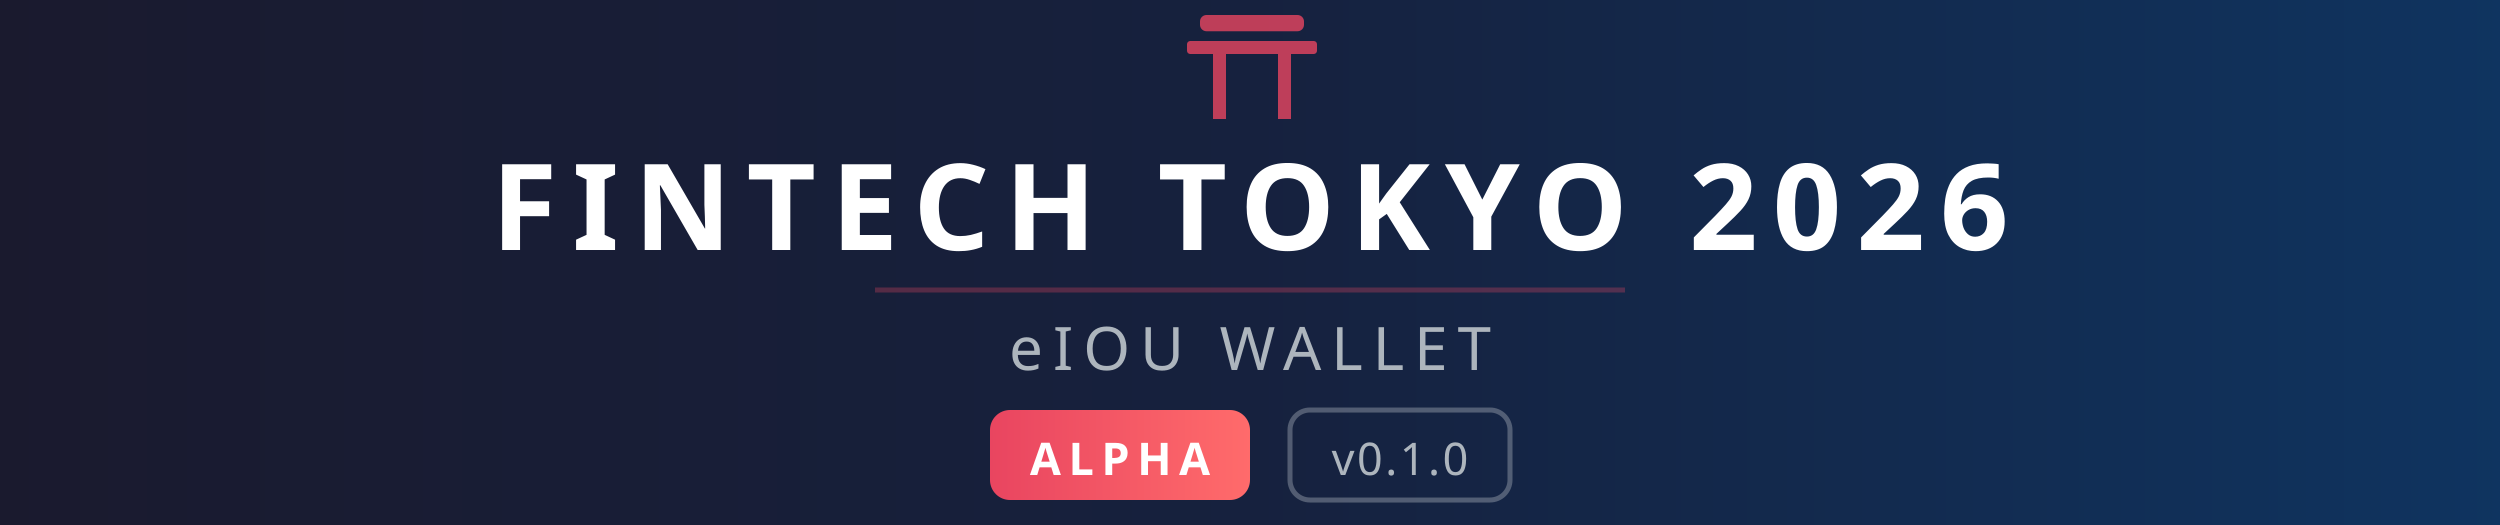
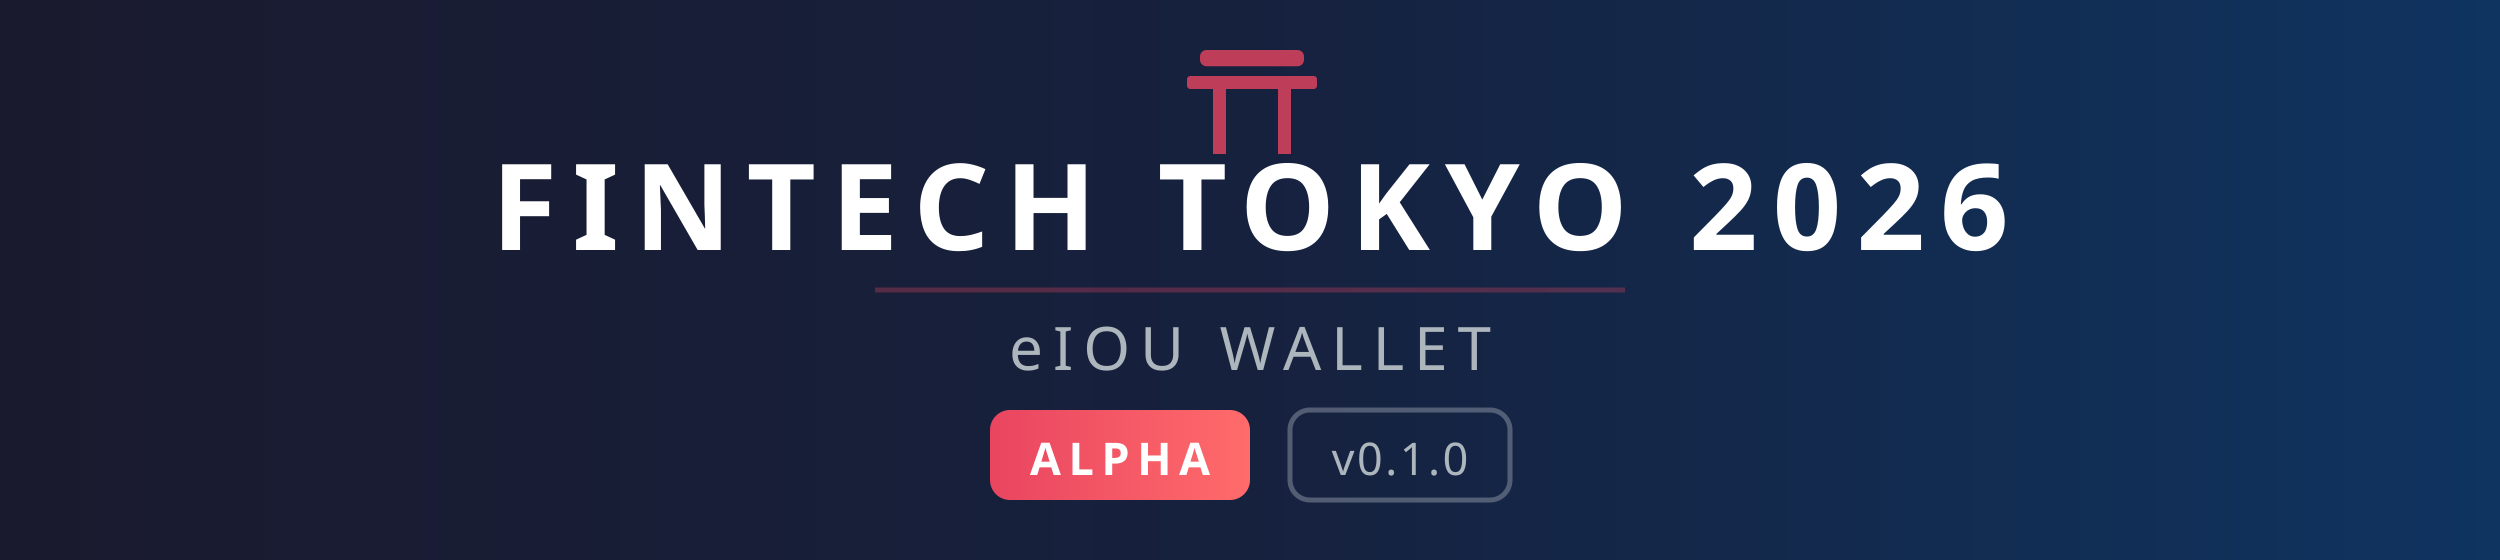
- <svg xmlns="http://www.w3.org/2000/svg" viewBox="0 0 500 105" width="500" height="105">
+ <svg xmlns="http://www.w3.org/2000/svg" viewBox="0 0 500 112" width="500" height="112">
  <defs>
    <linearGradient id="bg" x1="0%" y1="0%" x2="100%" y2="0%">
      <stop offset="0%" style="stop-color:#1a1a2e" />
      <stop offset="50%" style="stop-color:#16213e" />
      <stop offset="100%" style="stop-color:#0f3460" />
    </linearGradient>
    <linearGradient id="accent" x1="0%" y1="0%" x2="100%" y2="0%">
      <stop offset="0%" style="stop-color:#e94560" />
      <stop offset="100%" style="stop-color:#ff6b6b" />
    </linearGradient>
  </defs>
-   <rect width="500" height="105" fill="url(#bg)" />
-   <line x1="0" y1="103" x2="500" y2="103" stroke="url(#accent)" stroke-width="2" />
-   <g transform="translate(240, 3) scale(1.3)" opacity="0.8">
+   <rect width="500" height="112" fill="url(#bg)" />
+   <line x1="0" y1="110" x2="500" y2="110" stroke="url(#accent)" stroke-width="2" />
+   <g transform="translate(240, 10) scale(1.3)" opacity="0.8">
    <rect x="0" y="0" width="16" height="2.5" rx="1" fill="#e94560" />
    <rect x="-2" y="4" width="20" height="2" rx="0.5" fill="#e94560" />
    <rect x="2" y="6" width="2" height="10" fill="#e94560" />
    <rect x="12" y="6" width="2" height="10" fill="#e94560" />
  </g>
  <text x="250" y="50" text-anchor="middle" font-family="'Segoe UI', Tahoma, Geneva, Verdana, sans-serif" font-size="24" font-weight="700" fill="white" letter-spacing="3">FINTECH TOKYO 2026</text>
  <line x1="175" y1="58" x2="325" y2="58" stroke="#e94560" stroke-width="1" opacity="0.3" />
  <text x="250" y="74" text-anchor="middle" font-family="'Segoe UI', Tahoma, Geneva, Verdana, sans-serif" font-size="12" fill="#adb5bd" letter-spacing="2">eIOU WALLET</text>
  <rect x="198" y="82" width="52" height="18" rx="4" fill="url(#accent)" />
  <text x="224" y="95" text-anchor="middle" font-family="'Segoe UI', Tahoma, Geneva, Verdana, sans-serif" font-size="9" font-weight="700" fill="white" letter-spacing="1.5">ALPHA</text>
  <rect x="258" y="82" width="44" height="18" rx="4" fill="none" stroke="#adb5bd" stroke-width="1" opacity="0.4" />
  <text x="280" y="95" text-anchor="middle" font-family="'Segoe UI', Tahoma, Geneva, Verdana, sans-serif" font-size="9" fill="#adb5bd" letter-spacing="0.5">v0.1.0</text>
</svg>
